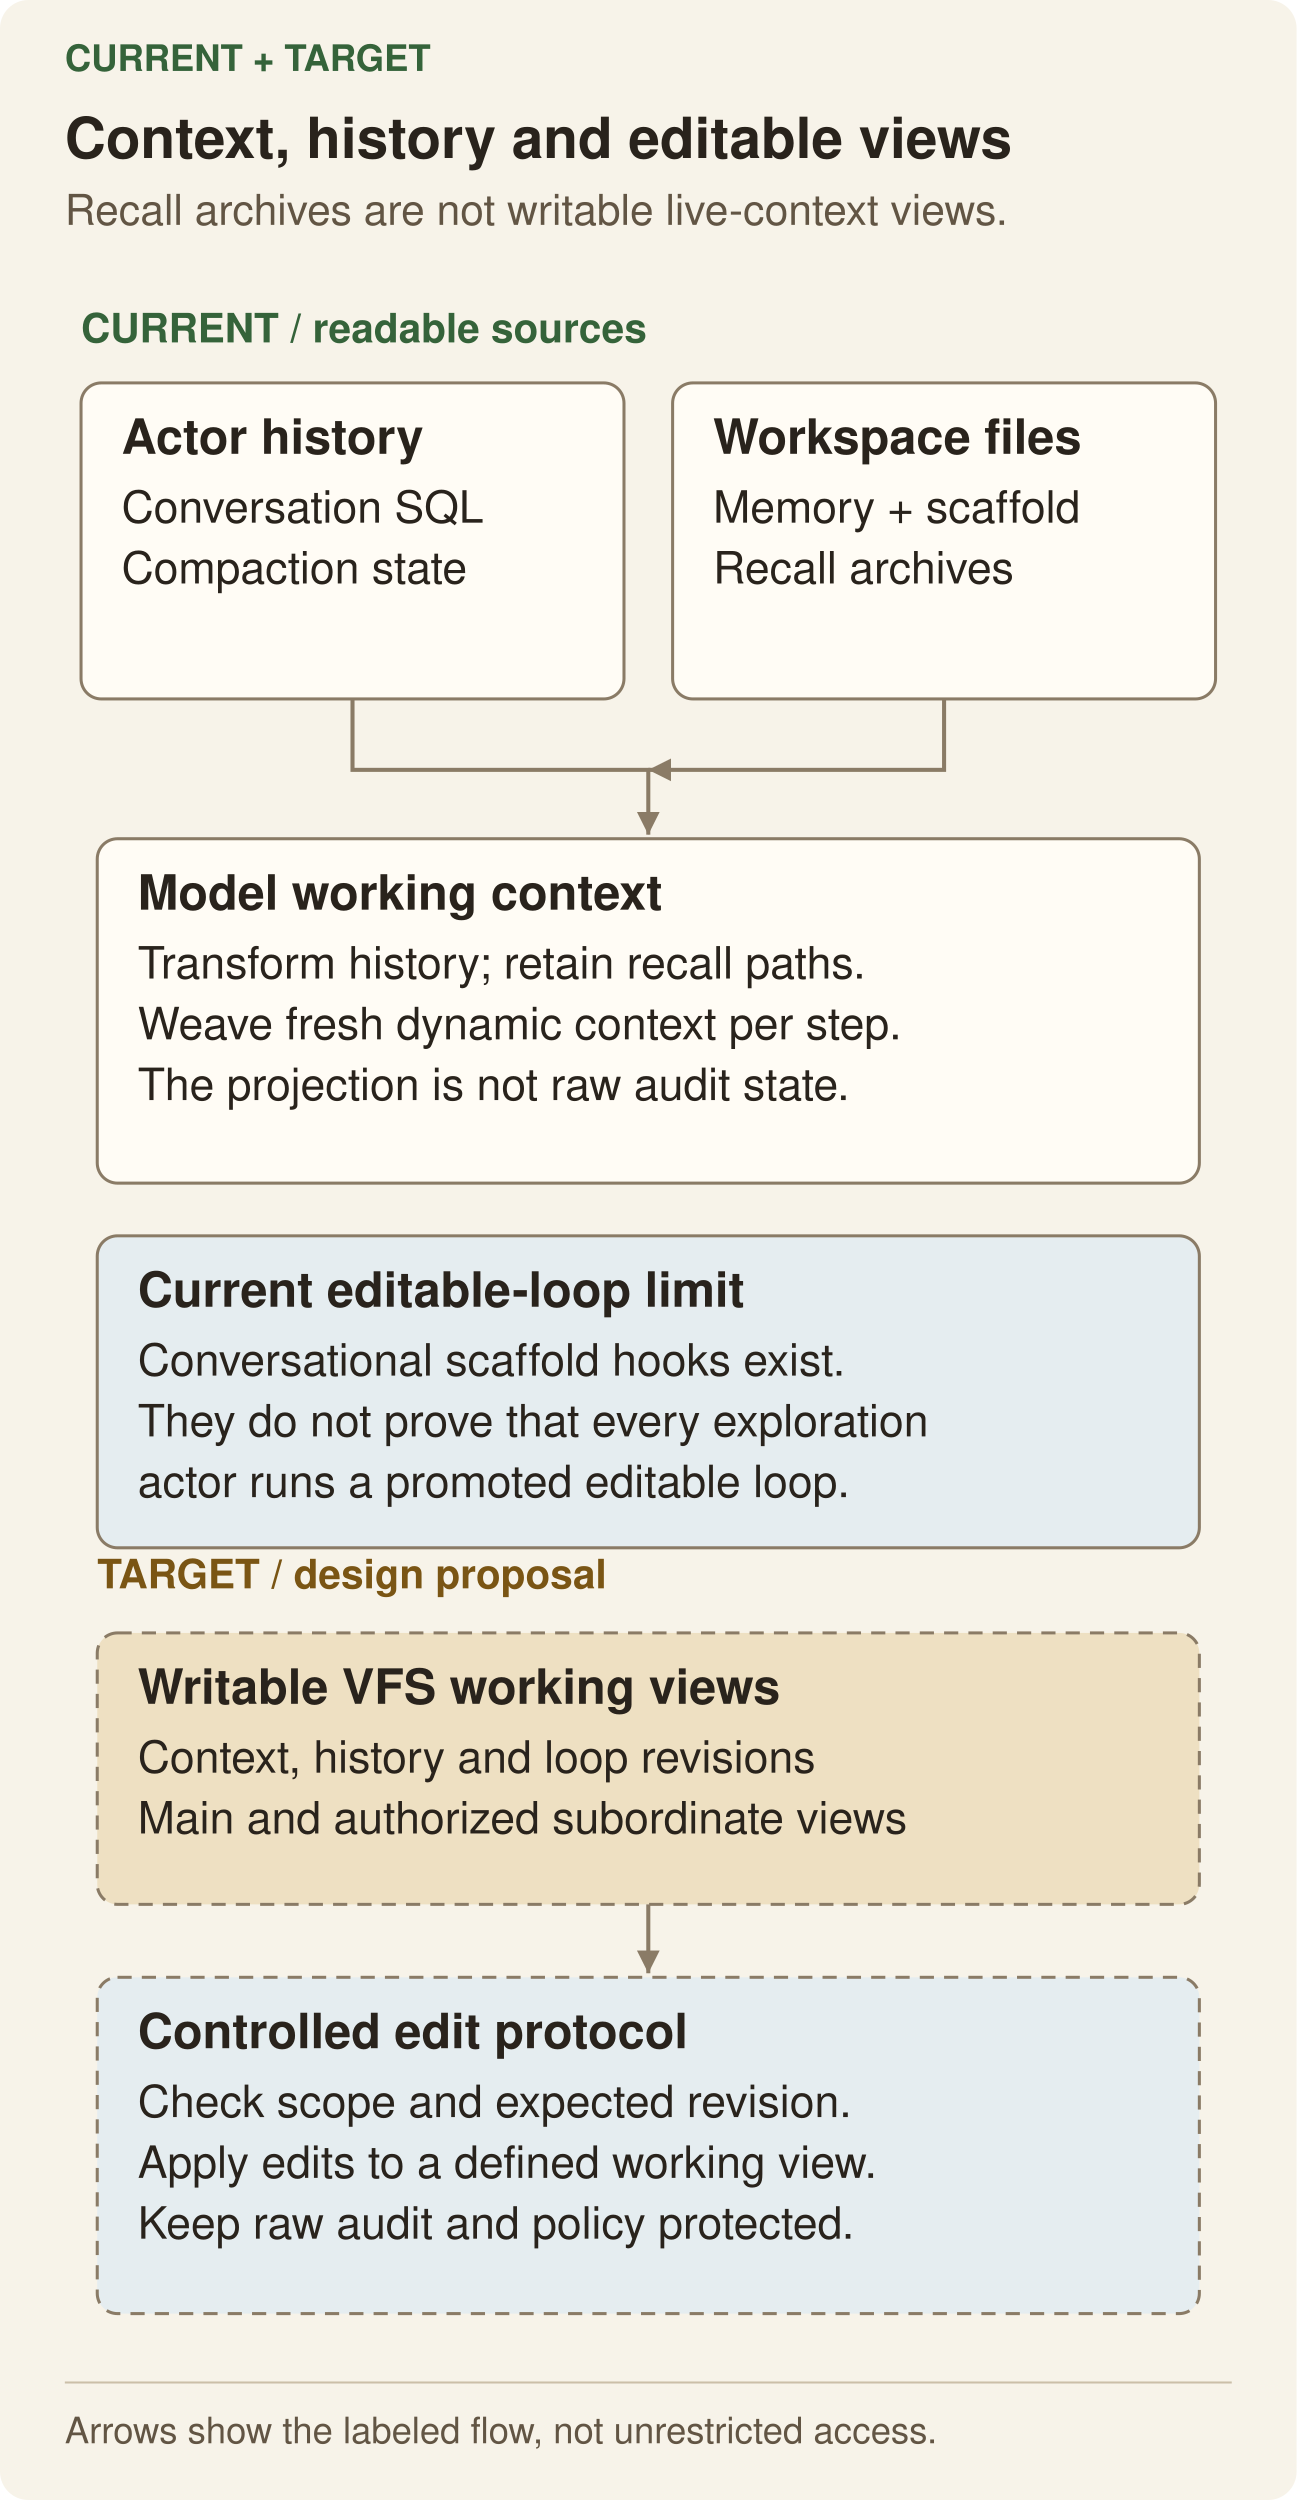
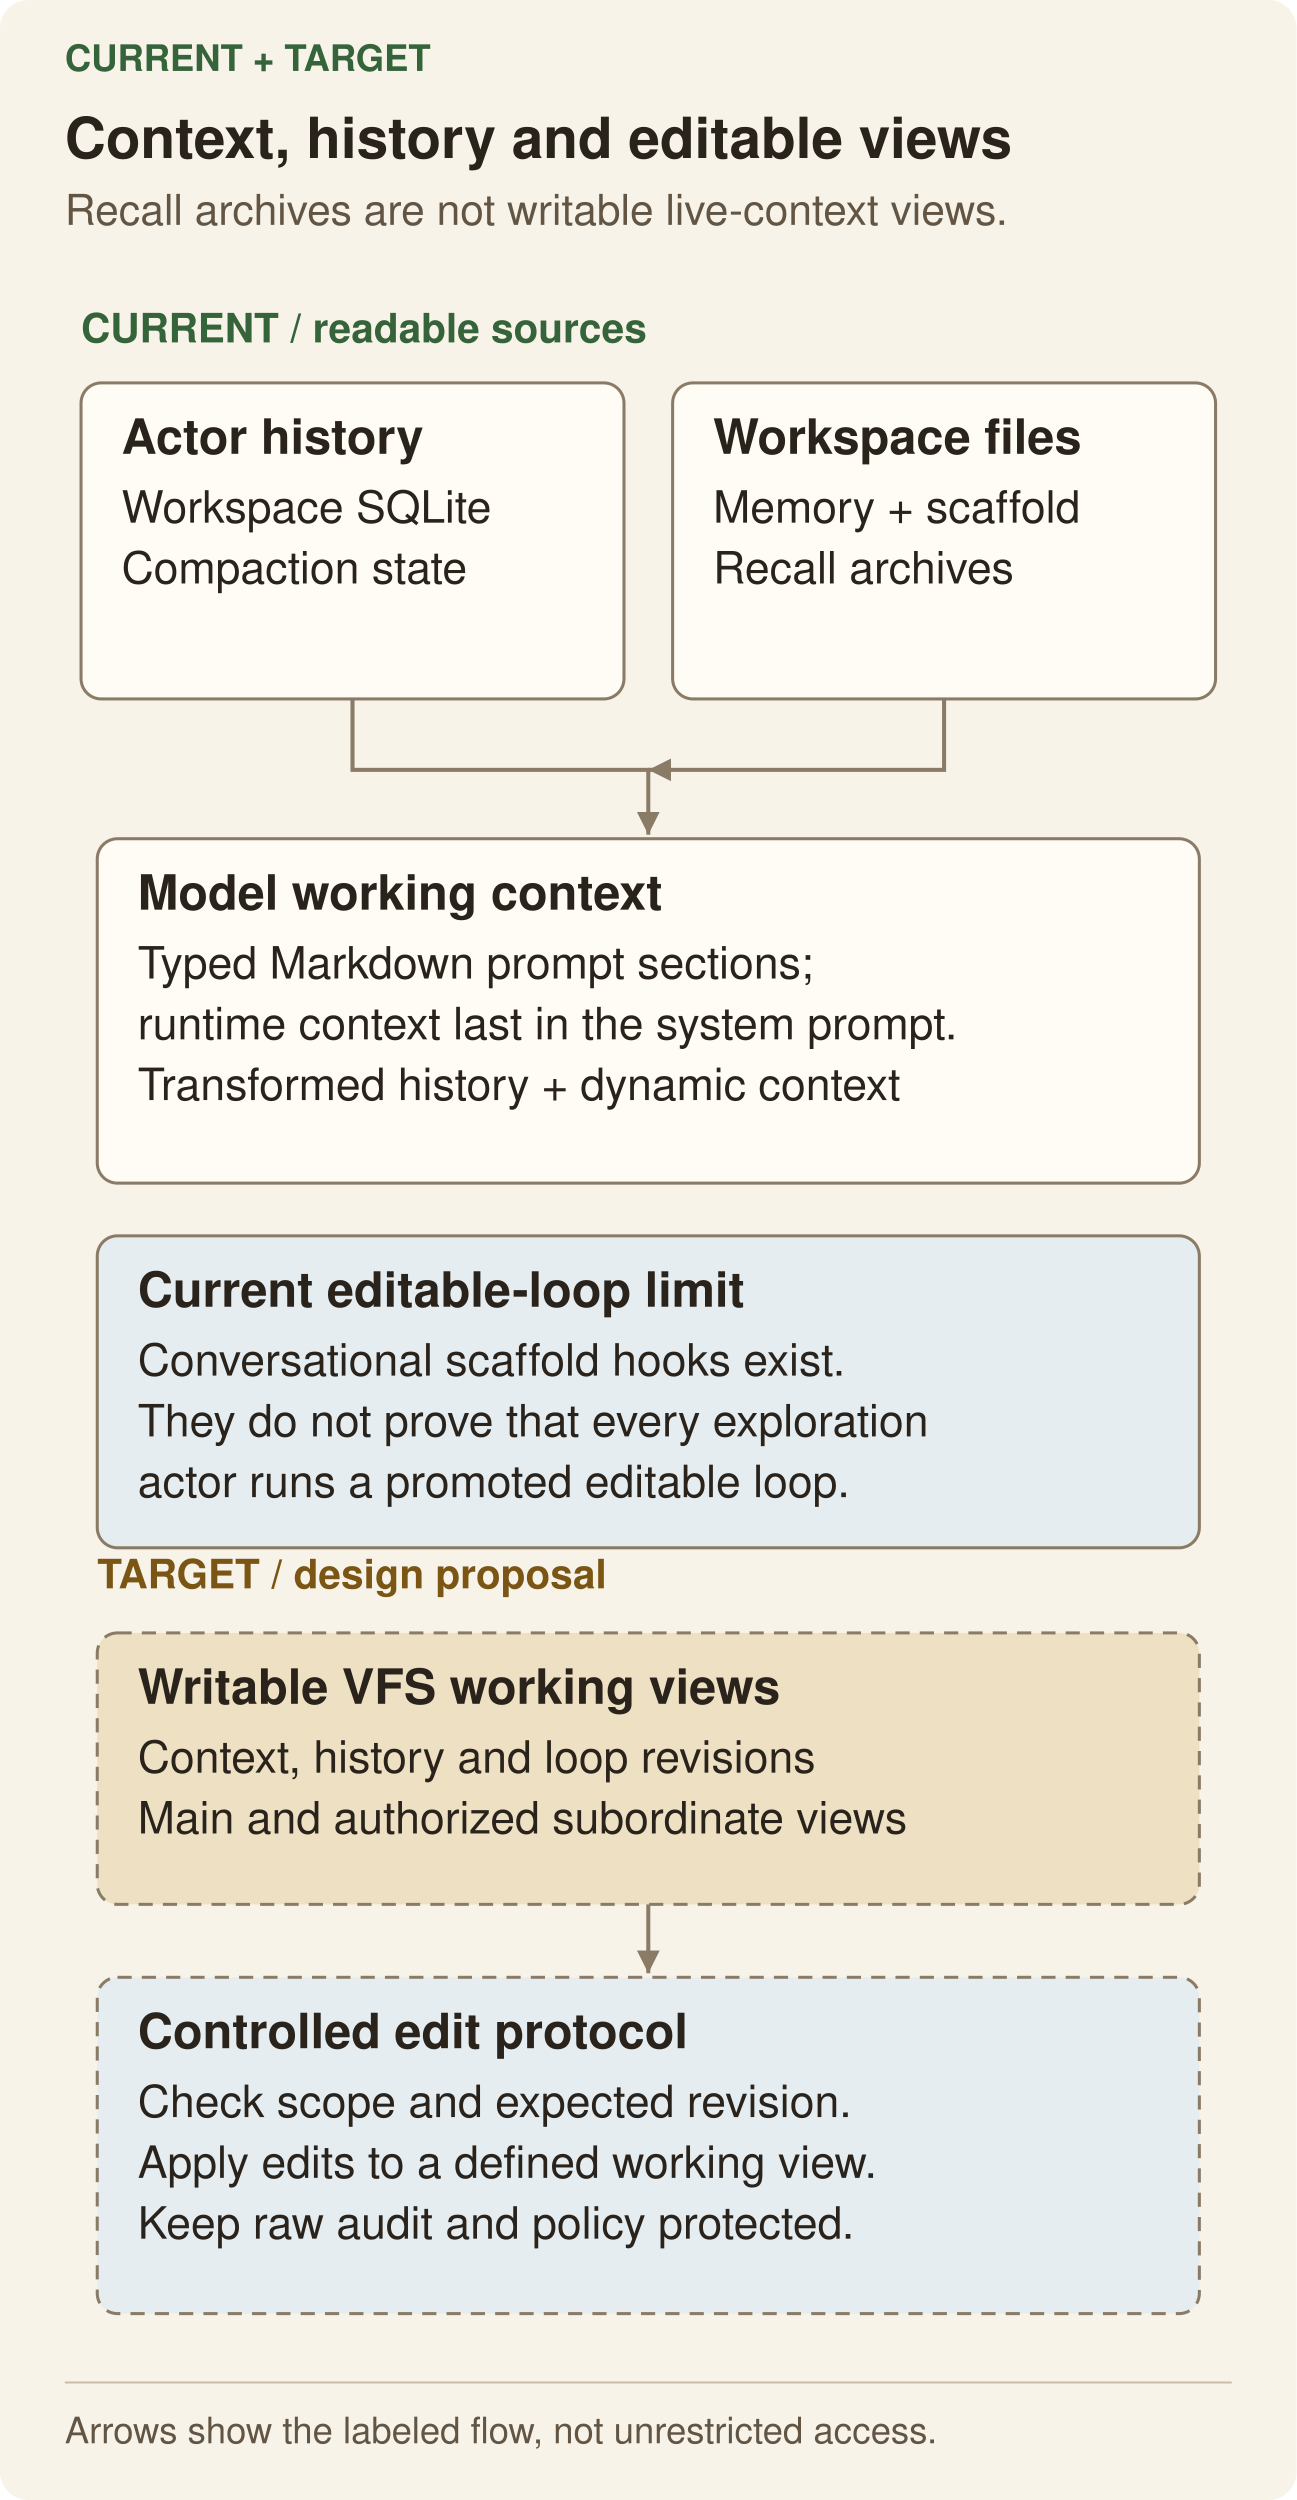
<svg xmlns="http://www.w3.org/2000/svg" width="640" height="1234" viewBox="0 0 640 1234" style="max-width:100%;height:auto;display:block" role="img" aria-labelledby="context-title context-desc">
  <style>text{font-family:ui-sans-serif,-apple-system,BlinkMacSystemFont,"Segoe UI",Helvetica,Arial,sans-serif}path,rect{vector-effect:non-scaling-stroke}</style>
  <defs>
    <marker id="context-arrow" viewBox="0 0 10 10" refX="9" refY="5" markerWidth="7" markerHeight="7" orient="auto-start-reverse">
      <path d="M1 1 L9 5 L1 9 Z" fill="#8A7B66" />
    </marker>
  </defs>
  <rect width="640" height="1234" rx="14" fill="#F7F3E9" />
  <text x="32" y="35" font-size="18" font-weight="700" fill="#35633A" text-anchor="start">
    <tspan x="32" dy="0">CURRENT + TARGET</tspan>
  </text>
  <text x="32" y="78" font-size="28" font-weight="650" fill="#29231C" text-anchor="start">
    <tspan x="32" dy="0">Context, history and editable views</tspan>
  </text>
  <text x="32" y="111" font-size="21" font-weight="400" fill="#625544" text-anchor="start">
    <tspan x="32" dy="0">Recall archives are not writable live-context views.</tspan>
  </text>
  <text x="40" y="169" font-size="20" font-weight="700" fill="#35633A" text-anchor="start">
    <tspan x="40" dy="0">CURRENT / readable sources</tspan>
  </text>
  <g>
    <rect x="40" y="189" width="268" height="156" rx="10" fill="#FFFCF5" stroke="#8A7B66" stroke-width="1.5" />
    <text x="60" y="224" font-size="24" font-weight="650" fill="#29231C" text-anchor="start">
      <tspan x="60" dy="0">Actor history</tspan>
    </text>
    <text x="60" y="258" font-size="22" font-weight="400" fill="#29231C" text-anchor="start">
-       <tspan x="60" dy="0">Conversation SQL</tspan>
+       <tspan x="60" dy="0">Workspace SQLite</tspan>
      <tspan x="60" dy="30">Compaction state</tspan>
    </text>
  </g>
  <g>
    <rect x="332" y="189" width="268" height="156" rx="10" fill="#FFFCF5" stroke="#8A7B66" stroke-width="1.5" />
    <text x="352" y="224" font-size="24" font-weight="650" fill="#29231C" text-anchor="start">
      <tspan x="352" dy="0">Workspace files</tspan>
    </text>
    <text x="352" y="258" font-size="22" font-weight="400" fill="#29231C" text-anchor="start">
      <tspan x="352" dy="0">Memory + scaffold</tspan>
      <tspan x="352" dy="30">Recall archives</tspan>
    </text>
  </g>
  <path d="M174 345 V380 H320 V412" fill="none" stroke="#8A7B66" stroke-width="2" marker-end="url(#context-arrow)" />
  <path d="M466 345 V380 H320" fill="none" stroke="#8A7B66" stroke-width="2" marker-end="url(#context-arrow)" />
  <g>
    <rect x="48" y="414" width="544" height="170" rx="10" fill="#FFFCF5" stroke="#8A7B66" stroke-width="1.5" />
    <text x="68" y="449" font-size="24" font-weight="650" fill="#29231C" text-anchor="start">
      <tspan x="68" dy="0">Model working context</tspan>
    </text>
    <text x="68" y="483" font-size="22" font-weight="400" fill="#29231C" text-anchor="start">
-       <tspan x="68" dy="0">Transform history; retain recall paths.</tspan>
-       <tspan x="68" dy="30">Weave fresh dynamic context per step.</tspan>
-       <tspan x="68" dy="30">The projection is not raw audit state.</tspan>
+       <tspan x="68" dy="0">Typed Markdown prompt sections;</tspan>
+       <tspan x="68" dy="30">runtime context last in the system prompt.</tspan>
+       <tspan x="68" dy="30">Transformed history + dynamic context</tspan>
    </text>
  </g>
  <g>
    <rect x="48" y="610" width="544" height="154" rx="10" fill="#E5EDF0" stroke="#8A7B66" stroke-width="1.5" />
    <text x="68" y="645" font-size="24" font-weight="650" fill="#29231C" text-anchor="start">
      <tspan x="68" dy="0">Current editable-loop limit</tspan>
    </text>
    <text x="68" y="679" font-size="22" font-weight="400" fill="#29231C" text-anchor="start">
      <tspan x="68" dy="0">Conversational scaffold hooks exist.</tspan>
      <tspan x="68" dy="30">They do not prove that every exploration</tspan>
      <tspan x="68" dy="30">actor runs a promoted editable loop.</tspan>
    </text>
  </g>
  <text x="48" y="784" font-size="20" font-weight="700" fill="#7A5514" text-anchor="start">
    <tspan x="48" dy="0">TARGET / design proposal</tspan>
  </text>
  <g>
    <rect x="48" y="806" width="544" height="134" rx="10" fill="#EEE0C2" stroke="#8A7B66" stroke-width="1.5" stroke-dasharray="7 5" />
    <text x="68" y="841" font-size="24" font-weight="650" fill="#29231C" text-anchor="start">
      <tspan x="68" dy="0">Writable VFS working views</tspan>
    </text>
    <text x="68" y="875" font-size="22" font-weight="400" fill="#29231C" text-anchor="start">
      <tspan x="68" dy="0">Context, history and loop revisions</tspan>
      <tspan x="68" dy="30">Main and authorized subordinate views</tspan>
    </text>
  </g>
  <path d="M320 940 V974" fill="none" stroke="#8A7B66" stroke-width="2" marker-end="url(#context-arrow)" />
  <g>
    <rect x="48" y="976" width="544" height="166" rx="10" fill="#E5EDF0" stroke="#8A7B66" stroke-width="1.5" stroke-dasharray="7 5" />
    <text x="68" y="1011" font-size="24" font-weight="650" fill="#29231C" text-anchor="start">
      <tspan x="68" dy="0">Controlled edit protocol</tspan>
    </text>
    <text x="68" y="1045" font-size="22" font-weight="400" fill="#29231C" text-anchor="start">
      <tspan x="68" dy="0">Check scope and expected revision.</tspan>
      <tspan x="68" dy="30">Apply edits to a defined working view.</tspan>
      <tspan x="68" dy="30">Keep raw audit and policy protected.</tspan>
    </text>
  </g>
  <path d="M32 1176 H608" stroke="#CBBFA9" />
  <text x="32" y="1206" font-size="18" font-weight="400" fill="#625544" text-anchor="start">
    <tspan x="32" dy="0">Arrows show the labeled flow, not unrestricted access.</tspan>
  </text>
</svg>
